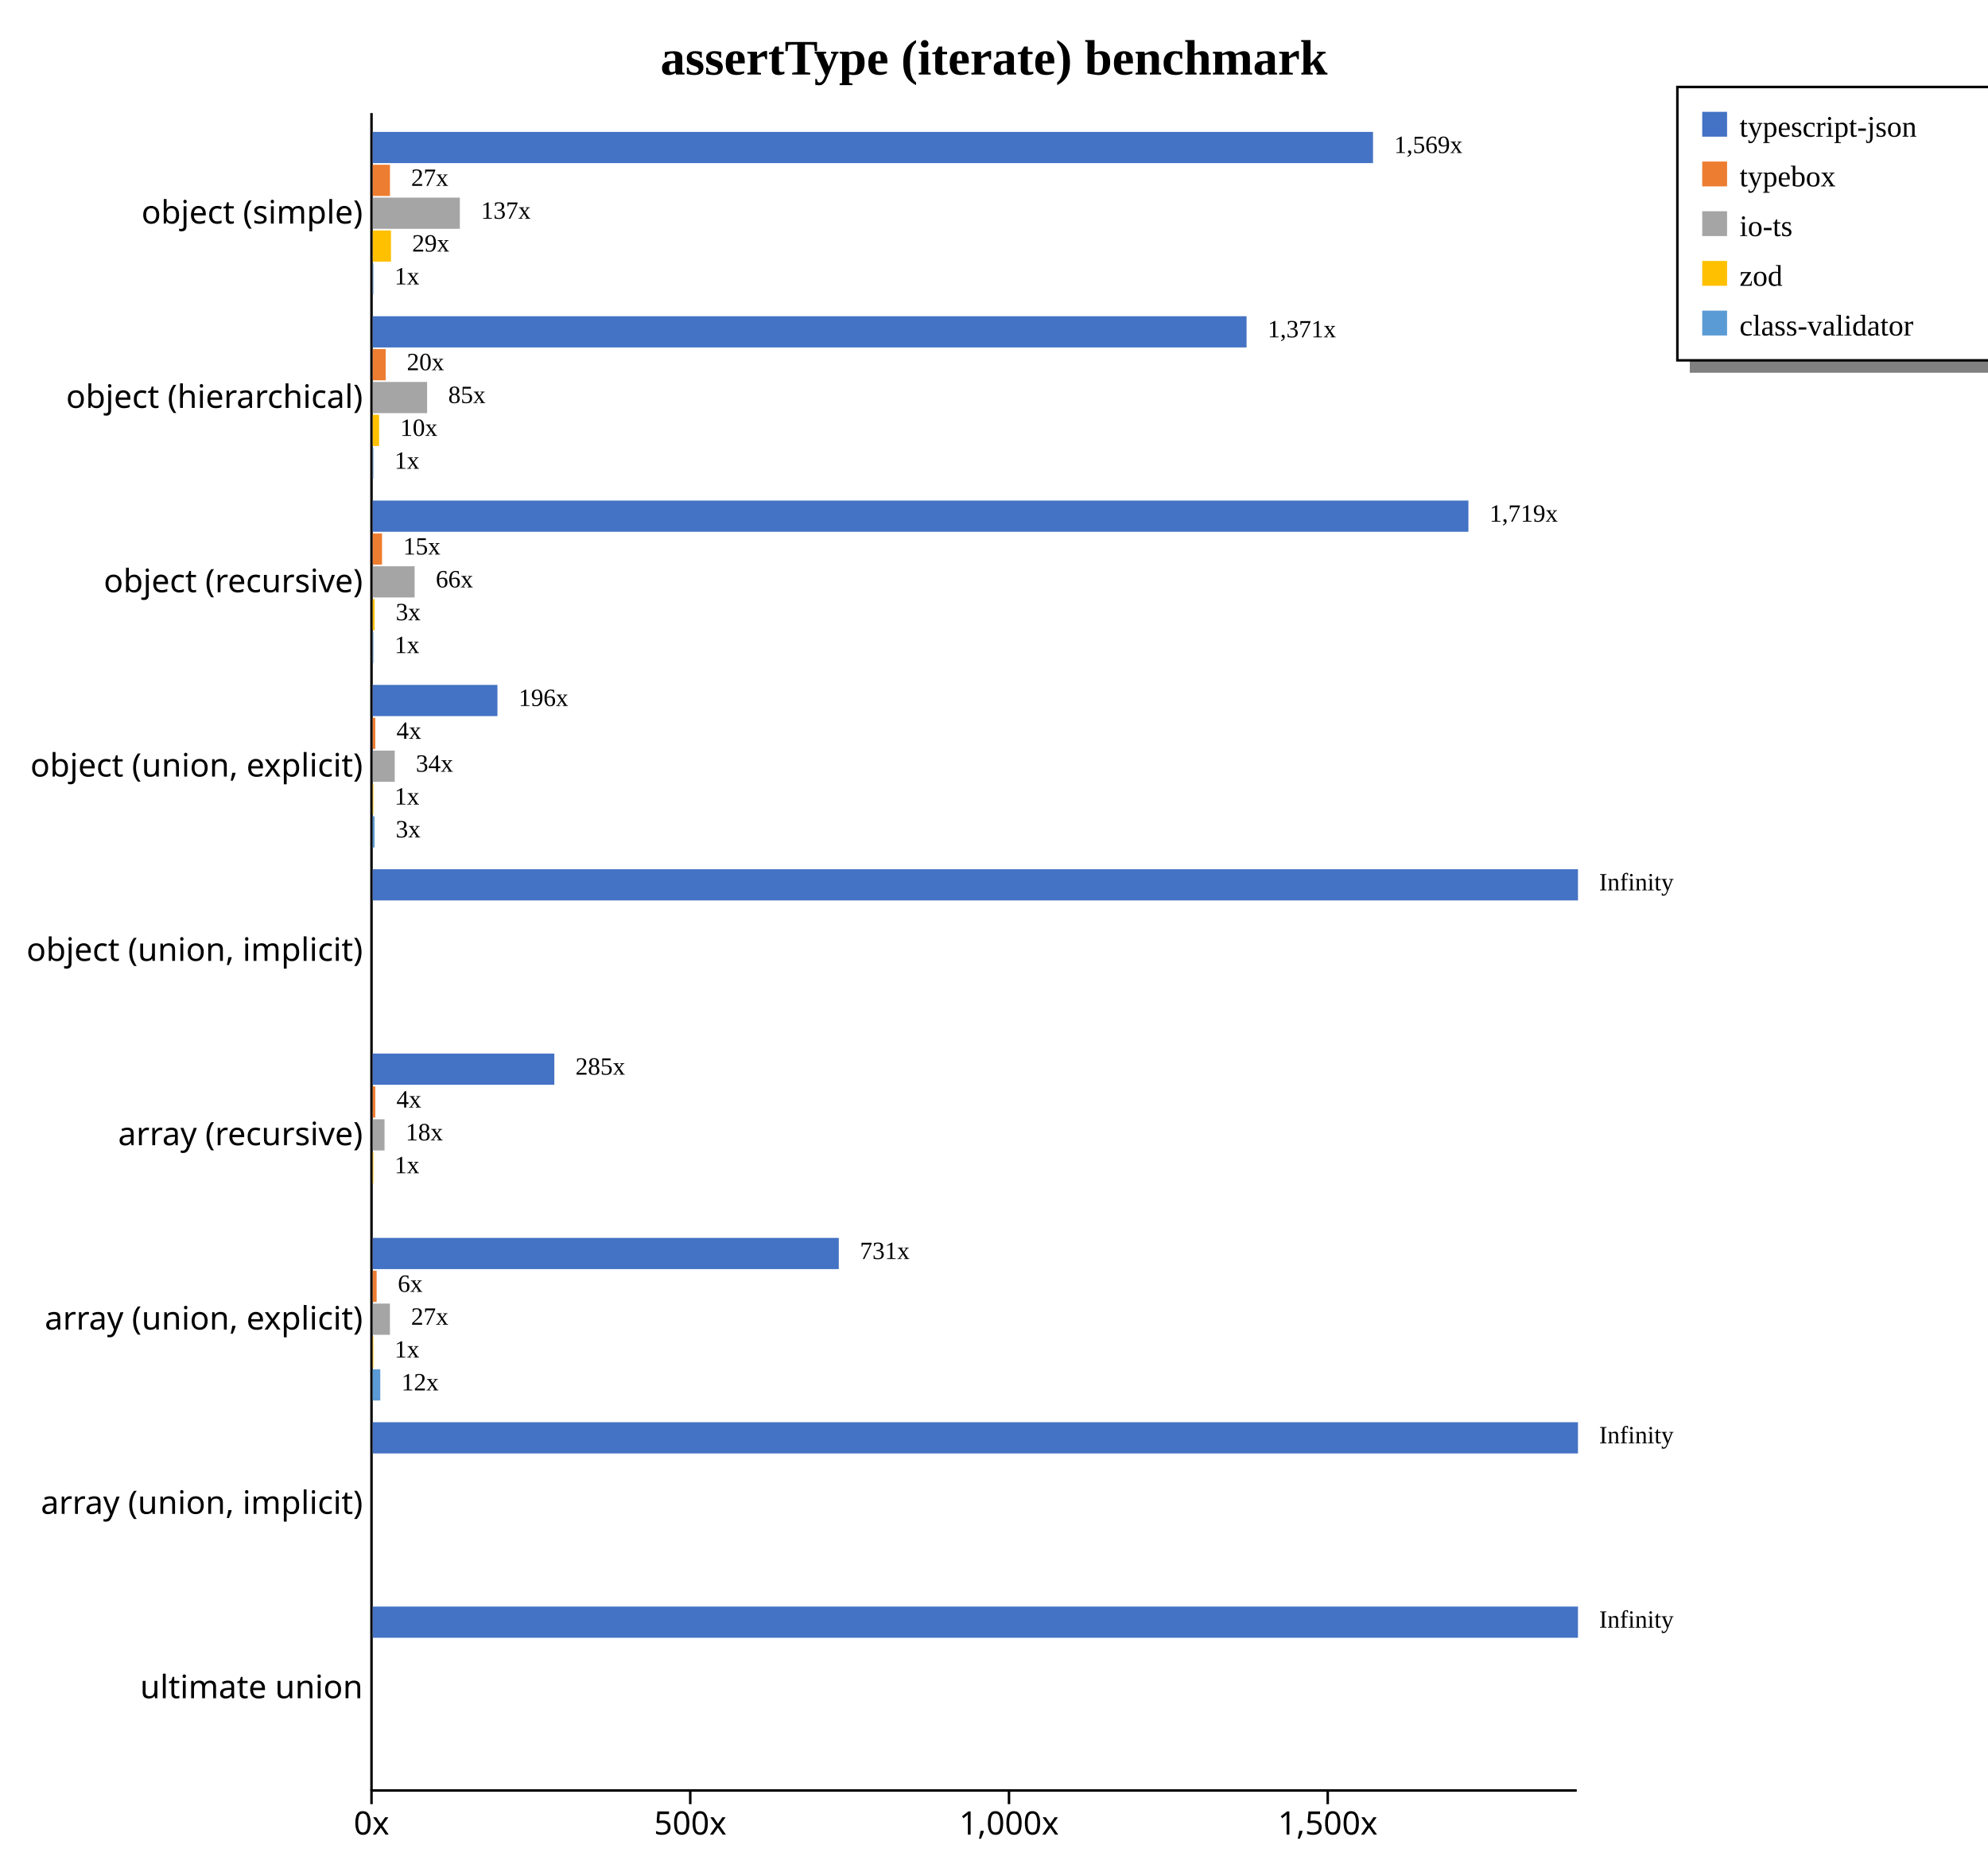
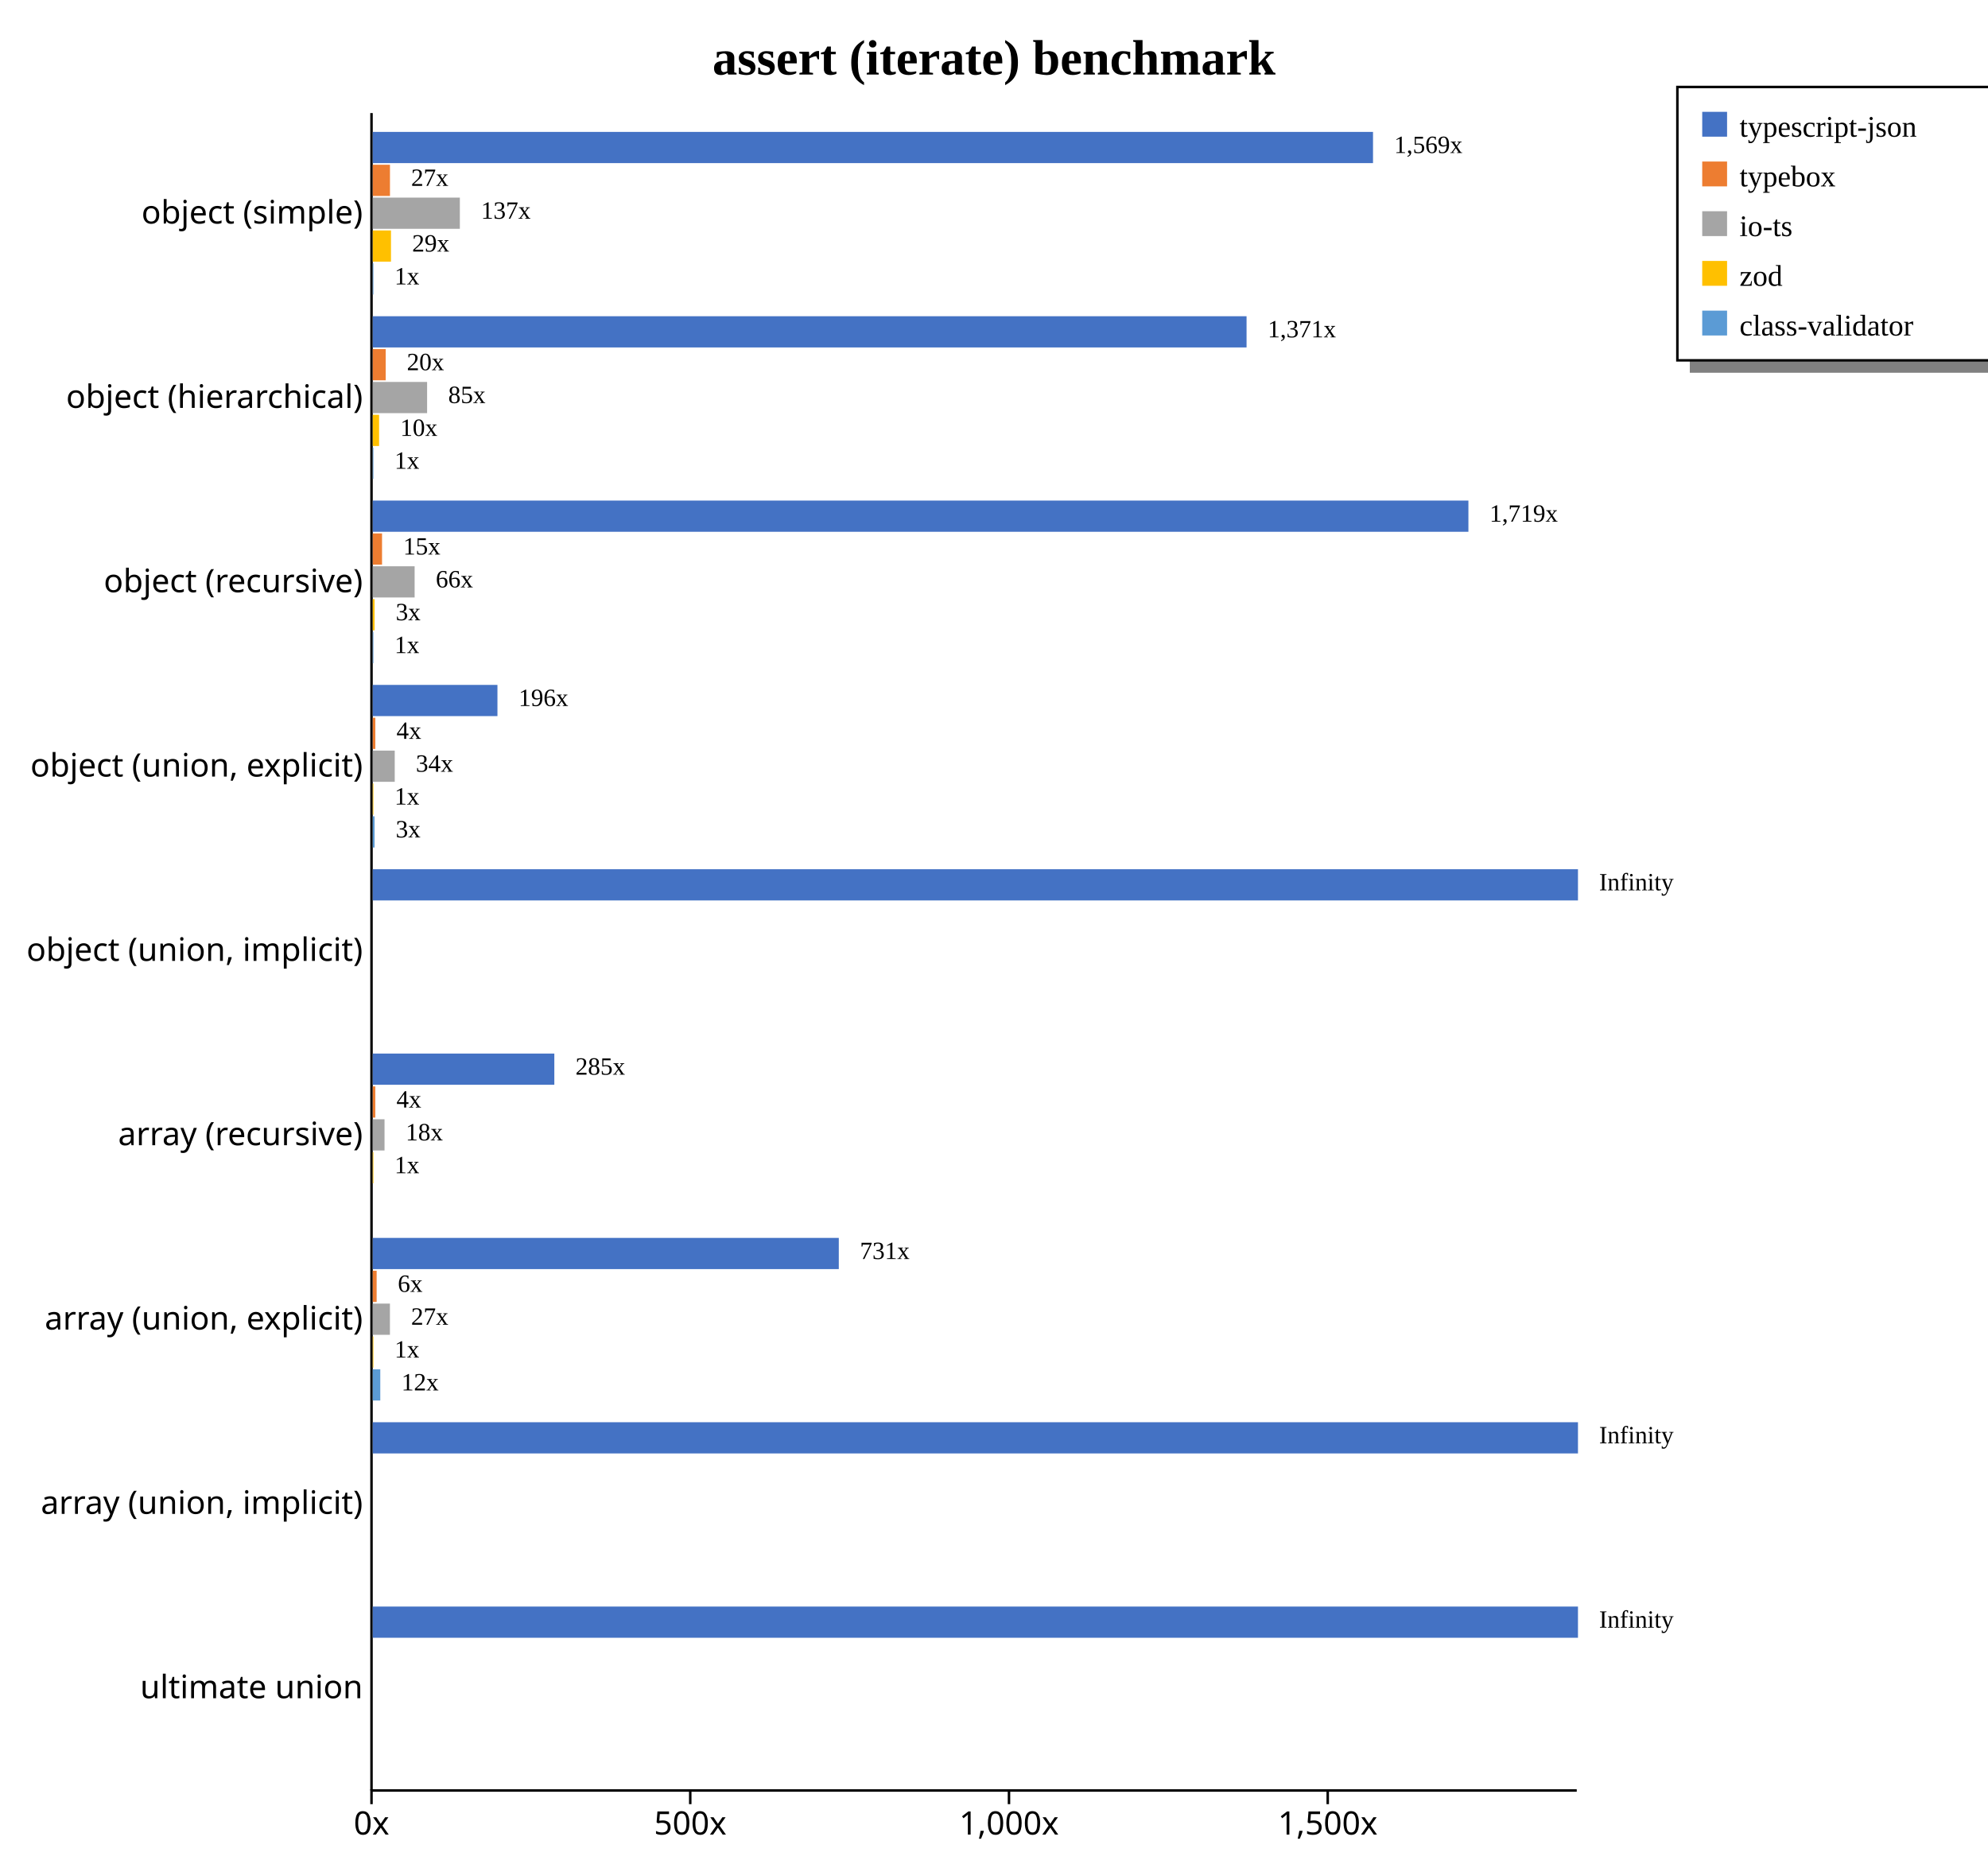
<svg xmlns="http://www.w3.org/2000/svg" width="800" height="750" style="background-color: white;">
  <g class="y axis" transform="translate(149,45)" fill="none" font-size="10" font-family="sans-serif" text-anchor="end" style="font-size: 13px;">
    <path class="domain" stroke="currentColor" d="M0.5,0.5V675.5" />
    <g class="tick" opacity="1" transform="translate(0,40.7967)" style="font-size: 13px;">
      <line stroke="currentColor" x2="0" />
      <text fill="currentColor" x="-3" dy="0.32em">object (simple)    </text>
    </g>
    <g class="tick" opacity="1" transform="translate(0,114.9725)" style="font-size: 13px;">
      <line stroke="currentColor" x2="0" />
      <text fill="currentColor" x="-3" dy="0.32em">object (hierarchical)    </text>
    </g>
    <g class="tick" opacity="1" transform="translate(0,189.1484)" style="font-size: 13px;">
      <line stroke="currentColor" x2="0" />
      <text fill="currentColor" x="-3" dy="0.32em">object (recursive)    </text>
    </g>
    <g class="tick" opacity="1" transform="translate(0,263.3242)" style="font-size: 13px;">
      <line stroke="currentColor" x2="0" />
      <text fill="currentColor" x="-3" dy="0.32em">object (union, explicit)    </text>
    </g>
    <g class="tick" opacity="1" transform="translate(0,337.5)" style="font-size: 13px;">
      <line stroke="currentColor" x2="0" />
      <text fill="currentColor" x="-3" dy="0.32em">object (union, implicit)    </text>
    </g>
    <g class="tick" opacity="1" transform="translate(0,411.6758)" style="font-size: 13px;">
      <line stroke="currentColor" x2="0" />
      <text fill="currentColor" x="-3" dy="0.32em">array (recursive)    </text>
    </g>
    <g class="tick" opacity="1" transform="translate(0,485.8516)" style="font-size: 13px;">
      <line stroke="currentColor" x2="0" />
      <text fill="currentColor" x="-3" dy="0.32em">array (union, explicit)    </text>
    </g>
    <g class="tick" opacity="1" transform="translate(0,560.0275)" style="font-size: 13px;">
      <line stroke="currentColor" x2="0" />
      <text fill="currentColor" x="-3" dy="0.32em">array (union, implicit)    </text>
    </g>
    <g class="tick" opacity="1" transform="translate(0,634.2033)" style="font-size: 13px;">
      <line stroke="currentColor" x2="0" />
      <text fill="currentColor" x="-3" dy="0.32em">ultimate union    </text>
    </g>
  </g>
  <g class="x axis" transform="translate(149,720)" fill="none" font-size="10" font-family="sans-serif" text-anchor="middle" style="font-size: 13px;">
    <path class="domain" stroke="currentColor" d="M0.5,0.5H485.5" />
    <g class="tick" opacity="1" transform="translate(0.5,0)" style="font-size: 13px;">
      <line stroke="currentColor" y2="6" />
      <text fill="currentColor" y="9" dy="0.71em">0x</text>
    </g>
    <g class="tick" opacity="1" transform="translate(128.7658,0)" style="font-size: 13px;">
      <line stroke="currentColor" y2="6" />
      <text fill="currentColor" y="9" dy="0.71em">500x</text>
    </g>
    <g class="tick" opacity="1" transform="translate(257.0317,0)" style="font-size: 13px;">
      <line stroke="currentColor" y2="6" />
      <text fill="currentColor" y="9" dy="0.71em">1,000x</text>
    </g>
    <g class="tick" opacity="1" transform="translate(385.2975,0)" style="font-size: 13px;">
      <line stroke="currentColor" y2="6" />
      <text fill="currentColor" y="9" dy="0.71em">1,500x</text>
    </g>
  </g>
-   <text transform="translate(400, 30)" style="text-anchor: middle; font-size: 20px; font-weight: bold;">assertType (iterate) benchmark</text>
+   <text transform="translate(400, 30)" style="text-anchor: middle; font-size: 20px; font-weight: bold;">assert (iterate) benchmark</text>
  <rect x="680" y="145" width="200" height="5" fill="gray" />
  <rect x="675" y="35" width="200" height="110" fill="none" stroke="black" />
  <rect x="685" y="45" width="10" height="10" style="fill: #4472c4;" />
  <text x="700" y="55" style="font-size: 12px;">typescript-json</text>
  <rect x="685" y="65" width="10" height="10" style="fill: #ed7d31;" />
  <text x="700" y="75" style="font-size: 12px;">typebox</text>
  <rect x="685" y="85" width="10" height="10" style="fill: #a5a5a5;" />
  <text x="700" y="95" style="font-size: 12px;">io-ts</text>
  <rect x="685" y="105" width="10" height="10" style="fill: #ffc000;" />
  <text x="700" y="115" style="font-size: 12px;">zod</text>
  <rect x="685" y="125" width="10" height="10" style="fill: #5b9bd5;" />
  <text x="700" y="135" style="font-size: 12px;">class-validator</text>
  <g style="font-size: 13px;">
    <g style="font-size: 13px;">
      <rect x="150" y="53.079" width="402.521" height="12.558" fill="#4472c4" />
      <rect x="150" y="66.298" width="6.93" height="12.558" fill="#ed7d31" />
      <rect x="150" y="79.517" width="35.049" height="12.558" fill="#a5a5a5" />
      <rect x="150" y="92.737" width="7.34" height="12.558" fill="#ffc000" />
      <rect x="150" y="105.956" width="0.257" height="12.558" fill="#5b9bd5" />
      <text class="label" x="561.021" y="61.579" font-size="10px">1,569x</text>
      <text class="label" x="165.43" y="74.798" font-size="10px">27x</text>
      <text class="label" x="193.549" y="88.017" font-size="10px">137x</text>
      <text class="label" x="165.84" y="101.237" font-size="10px">29x</text>
      <text class="label" x="158.757" y="114.456" font-size="10px">1x</text>
    </g>
    <g style="font-size: 13px;">
      <rect x="150" y="127.254" width="351.634" height="12.558" fill="#4472c4" />
      <rect x="150" y="140.474" width="5.209" height="12.558" fill="#ed7d31" />
      <rect x="150" y="153.693" width="21.873" height="12.558" fill="#a5a5a5" />
      <rect x="150" y="166.913" width="2.547" height="12.558" fill="#ffc000" />
      <rect x="150" y="180.132" width="0.257" height="12.558" fill="#5b9bd5" />
      <text class="label" x="510.134" y="135.754" font-size="10px">1,371x</text>
      <text class="label" x="163.709" y="148.974" font-size="10px">20x</text>
      <text class="label" x="180.373" y="162.193" font-size="10px">85x</text>
      <text class="label" x="161.047" y="175.413" font-size="10px">10x</text>
      <text class="label" x="158.757" y="188.632" font-size="10px">1x</text>
    </g>
    <g style="font-size: 13px;">
      <rect x="150" y="201.43" width="440.909" height="12.558" fill="#4472c4" />
      <rect x="150" y="214.65" width="3.739" height="12.558" fill="#ed7d31" />
      <rect x="150" y="227.869" width="16.853" height="12.558" fill="#a5a5a5" />
      <rect x="150" y="241.089" width="0.739" height="12.558" fill="#ffc000" />
      <rect x="150" y="254.308" width="0.257" height="12.558" fill="#5b9bd5" />
      <text class="label" x="599.409" y="209.93" font-size="10px">1,719x</text>
      <text class="label" x="162.239" y="223.15" font-size="10px">15x</text>
      <text class="label" x="175.353" y="236.369" font-size="10px">66x</text>
      <text class="label" x="159.239" y="249.589" font-size="10px">3x</text>
      <text class="label" x="158.757" y="262.808" font-size="10px">1x</text>
    </g>
    <g style="font-size: 13px;">
      <rect x="150" y="275.606" width="50.178" height="12.558" fill="#4472c4" />
      <rect x="150" y="288.825" width="1.038" height="12.558" fill="#ed7d31" />
      <rect x="150" y="302.045" width="8.849" height="12.558" fill="#a5a5a5" />
      <rect x="150" y="315.264" width="0.257" height="12.558" fill="#ffc000" />
      <rect x="150" y="328.484" width="0.736" height="12.558" fill="#5b9bd5" />
      <text class="label" x="208.678" y="284.106" font-size="10px">196x</text>
      <text class="label" x="159.538" y="297.325" font-size="10px">4x</text>
      <text class="label" x="167.349" y="310.545" font-size="10px">34x</text>
      <text class="label" x="158.757" y="323.764" font-size="10px">1x</text>
      <text class="label" x="159.236" y="336.984" font-size="10px">3x</text>
    </g>
    <g style="font-size: 13px;">
      <rect x="150" y="349.782" width="485" height="12.558" fill="#4472c4" />
      <rect x="150" y="363.001" width="0" height="12.558" fill="#ed7d31" />
      <rect x="150" y="376.221" width="0" height="12.558" fill="#a5a5a5" />
      <rect x="150" y="389.44" width="0" height="12.558" fill="#ffc000" />
      <rect x="150" y="402.66" width="0" height="12.558" fill="#5b9bd5" />
      <text class="label" x="643.5" y="358.282" font-size="10px">Infinity</text>
      <text class="label" x="158.5" y="371.501" font-size="10px" />
      <text class="label" x="158.5" y="384.721" font-size="10px" />
      <text class="label" x="158.5" y="397.94" font-size="10px" />
      <text class="label" x="158.5" y="411.16" font-size="10px" />
    </g>
    <g style="font-size: 13px;">
      <rect x="150" y="423.958" width="73.069" height="12.558" fill="#4472c4" />
      <rect x="150" y="437.177" width="1.026" height="12.558" fill="#ed7d31" />
      <rect x="150" y="450.397" width="4.741" height="12.558" fill="#a5a5a5" />
      <rect x="150" y="463.616" width="0.257" height="12.558" fill="#ffc000" />
      <rect x="150" y="476.835" width="0" height="12.558" fill="#5b9bd5" />
      <text class="label" x="231.569" y="432.458" font-size="10px">285x</text>
      <text class="label" x="159.526" y="445.677" font-size="10px">4x</text>
      <text class="label" x="163.241" y="458.897" font-size="10px">18x</text>
      <text class="label" x="158.757" y="472.116" font-size="10px">1x</text>
      <text class="label" x="158.5" y="485.335" font-size="10px" />
    </g>
    <g style="font-size: 13px;">
      <rect x="150" y="498.134" width="187.542" height="12.558" fill="#4472c4" />
      <rect x="150" y="511.353" width="1.565" height="12.558" fill="#ed7d31" />
      <rect x="150" y="524.572" width="6.913" height="12.558" fill="#a5a5a5" />
      <rect x="150" y="537.792" width="0.257" height="12.558" fill="#ffc000" />
      <rect x="150" y="551.011" width="3.032" height="12.558" fill="#5b9bd5" />
      <text class="label" x="346.042" y="506.634" font-size="10px">731x</text>
      <text class="label" x="160.065" y="519.853" font-size="10px">6x</text>
      <text class="label" x="165.413" y="533.072" font-size="10px">27x</text>
      <text class="label" x="158.757" y="546.292" font-size="10px">1x</text>
      <text class="label" x="161.532" y="559.511" font-size="10px">12x</text>
    </g>
    <g style="font-size: 13px;">
      <rect x="150" y="572.309" width="485" height="12.558" fill="#4472c4" />
      <rect x="150" y="585.529" width="0" height="12.558" fill="#ed7d31" />
      <rect x="150" y="598.748" width="0" height="12.558" fill="#a5a5a5" />
      <rect x="150" y="611.968" width="0" height="12.558" fill="#ffc000" />
      <rect x="150" y="625.187" width="0" height="12.558" fill="#5b9bd5" />
      <text class="label" x="643.5" y="580.809" font-size="10px">Infinity</text>
      <text class="label" x="158.5" y="594.029" font-size="10px" />
      <text class="label" x="158.5" y="607.248" font-size="10px" />
      <text class="label" x="158.5" y="620.468" font-size="10px" />
      <text class="label" x="158.5" y="633.687" font-size="10px" />
    </g>
    <g style="font-size: 13px;">
      <rect x="150" y="646.485" width="485" height="12.558" fill="#4472c4" />
      <rect x="150" y="659.705" width="0" height="12.558" fill="#ed7d31" />
      <rect x="150" y="672.924" width="0" height="12.558" fill="#a5a5a5" />
      <rect x="150" y="686.144" width="0" height="12.558" fill="#ffc000" />
      <rect x="150" y="699.363" width="0" height="12.558" fill="#5b9bd5" />
      <text class="label" x="643.5" y="654.985" font-size="10px">Infinity</text>
      <text class="label" x="158.5" y="668.205" font-size="10px" />
      <text class="label" x="158.5" y="681.424" font-size="10px" />
      <text class="label" x="158.5" y="694.644" font-size="10px" />
      <text class="label" x="158.5" y="707.863" font-size="10px" />
    </g>
  </g>
</svg>
